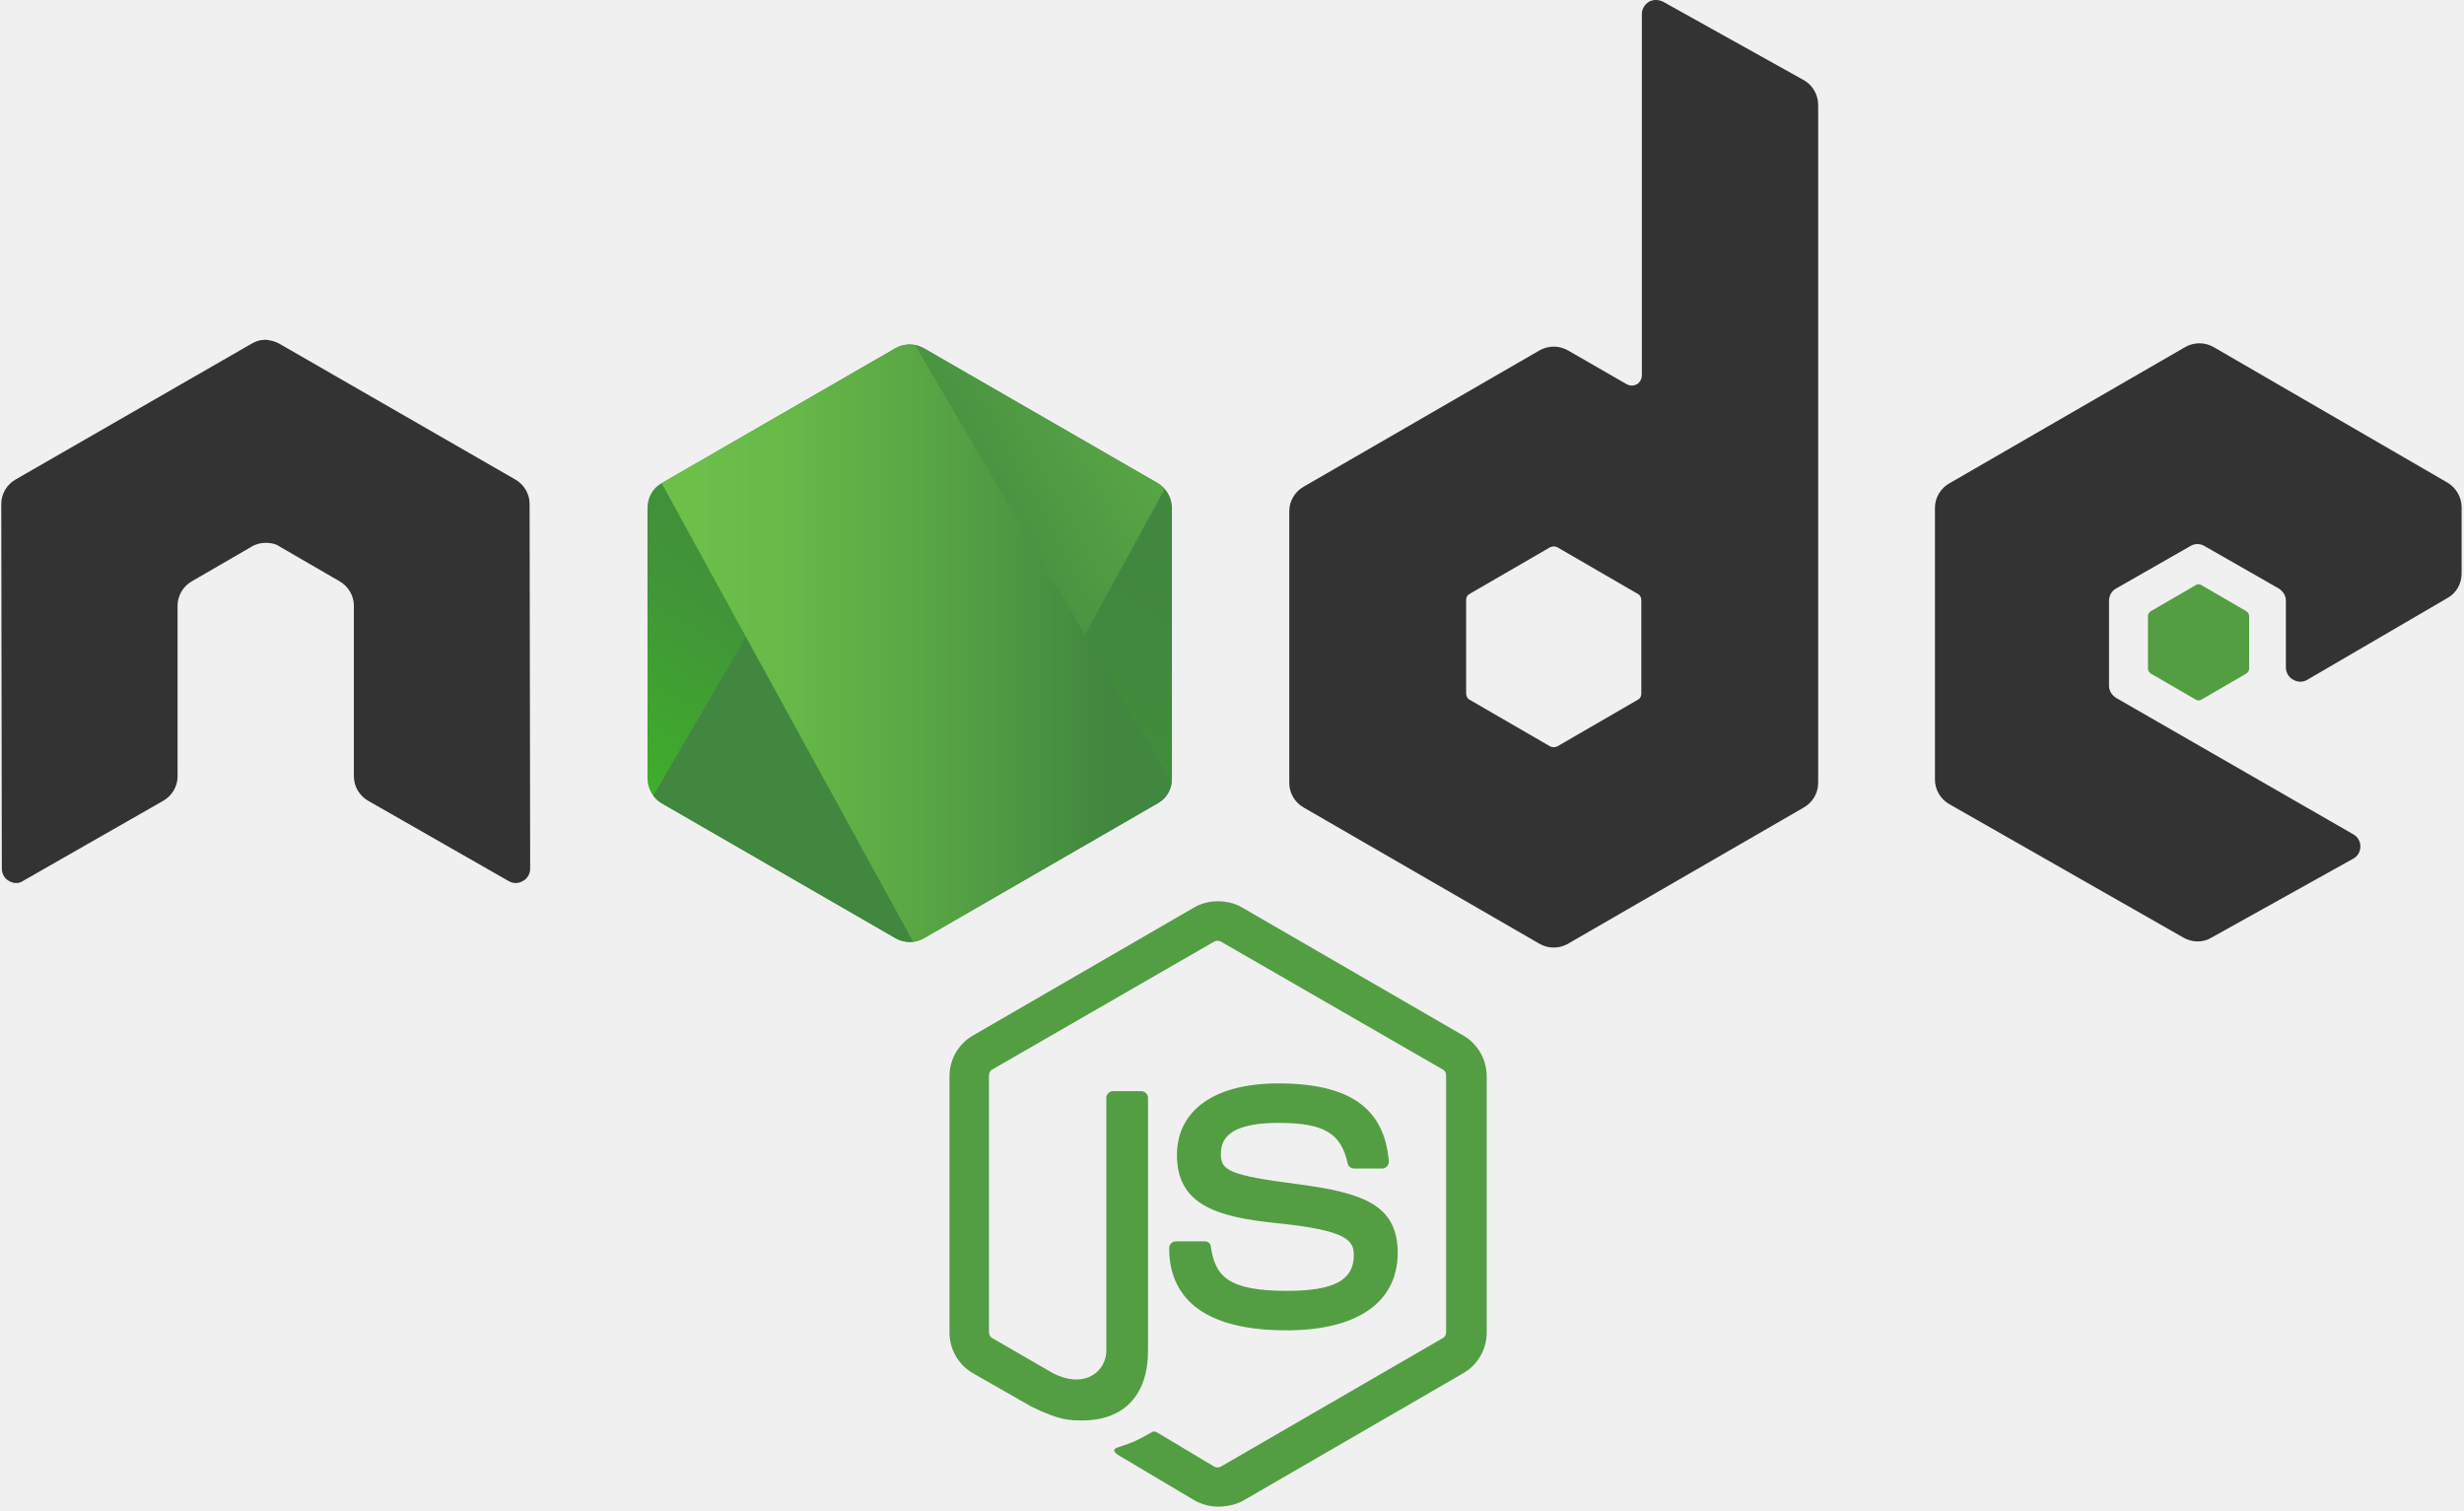
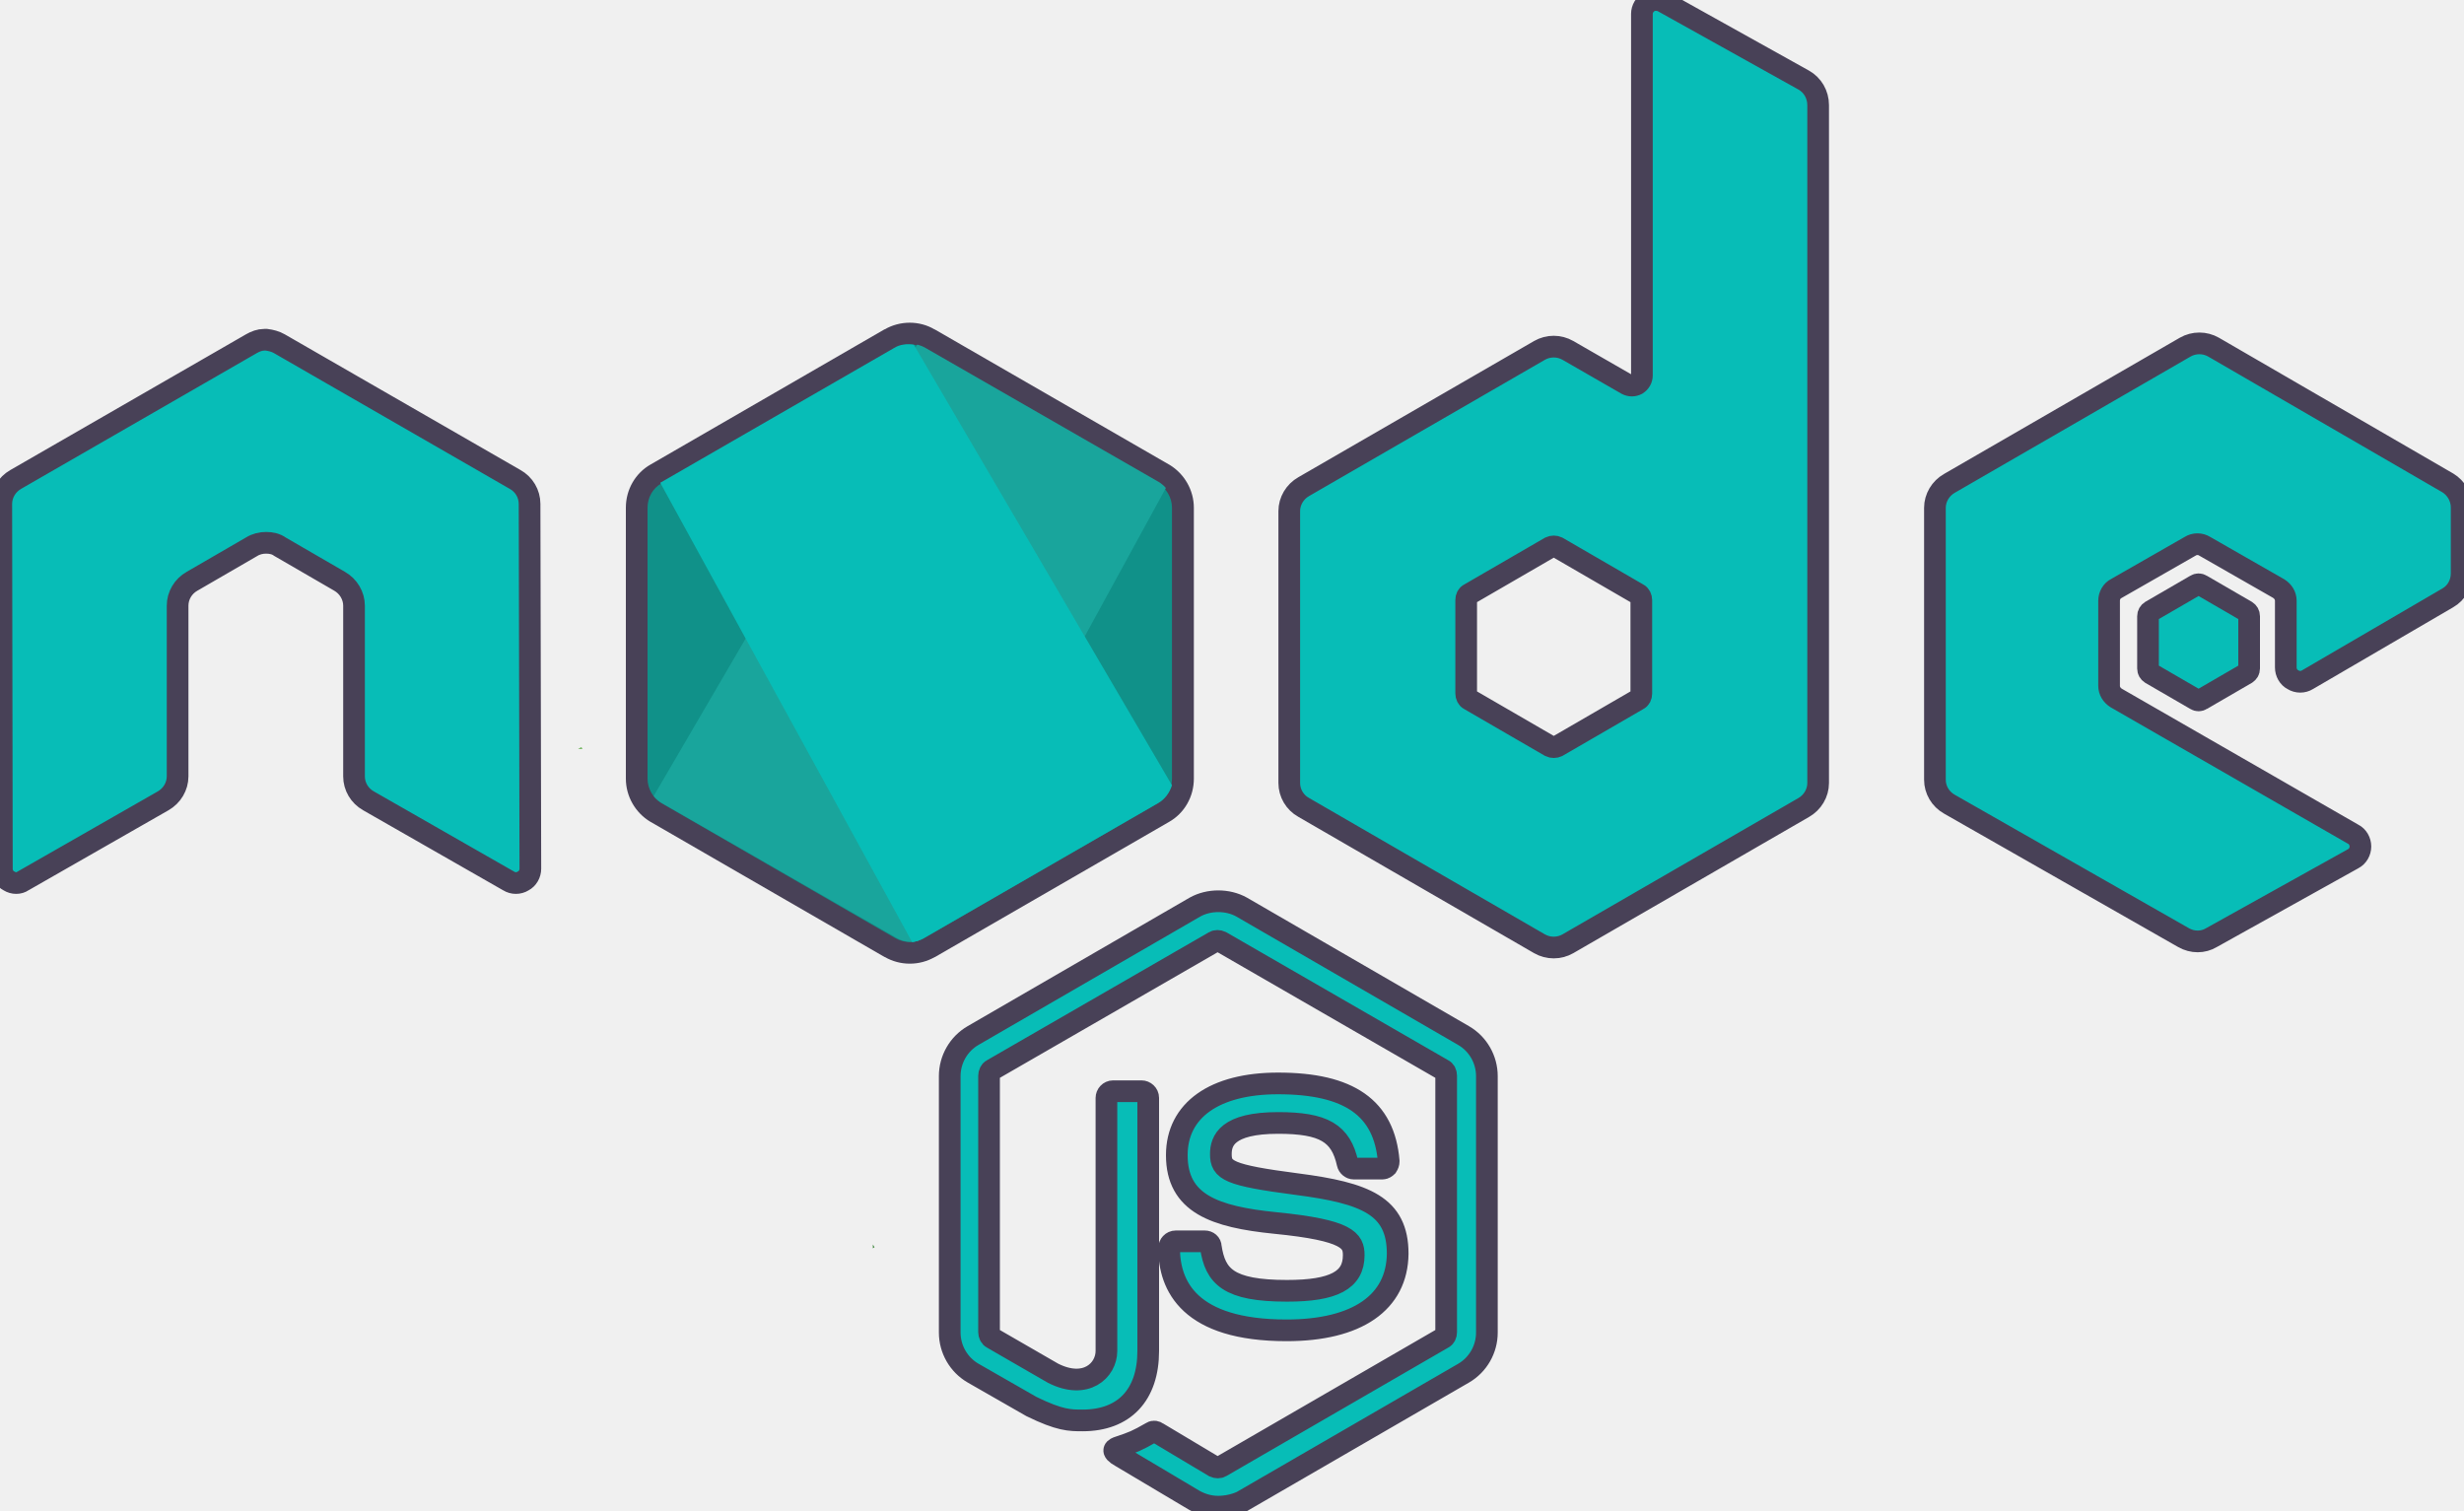
- <svg xmlns="http://www.w3.org/2000/svg" xmlns:xlink="http://www.w3.org/1999/xlink" width="2500" height="1533" preserveAspectRatio="xMidYMid" viewBox="0 0 512 314">
-   <defs>
-     <linearGradient id="b" x1="68.188%" x2="27.823%" y1="17.487%" y2="89.755%">
-       <stop offset="0%" stop-color="#41873F" />
-       <stop offset="32.88%" stop-color="#418B3D" />
-       <stop offset="63.52%" stop-color="#419637" />
-       <stop offset="93.19%" stop-color="#3FA92D" />
-       <stop offset="100%" stop-color="#3FAE2A" />
-     </linearGradient>
-     <linearGradient id="d" x1="43.277%" x2="159.245%" y1="55.169%" y2="-18.306%">
-       <stop offset="13.76%" stop-color="#41873F" />
-       <stop offset="40.32%" stop-color="#54A044" />
-       <stop offset="71.36%" stop-color="#66B848" />
-       <stop offset="90.81%" stop-color="#6CC04A" />
-     </linearGradient>
-     <linearGradient id="e" x1="-4413.77%" x2="5327.93%" y1="13.43%" y2="13.43%">
-       <stop offset="9.192%" stop-color="#6CC04A" />
-       <stop offset="28.64%" stop-color="#66B848" />
-       <stop offset="59.68%" stop-color="#54A044" />
-       <stop offset="86.24%" stop-color="#41873F" />
-     </linearGradient>
-     <linearGradient id="f" x1="-4.389%" x2="101.499%" y1="49.997%" y2="49.997%">
-       <stop offset="9.192%" stop-color="#6CC04A" />
-       <stop offset="28.64%" stop-color="#66B848" />
-       <stop offset="59.68%" stop-color="#54A044" />
-       <stop offset="86.24%" stop-color="#41873F" />
-     </linearGradient>
-     <linearGradient id="g" x1="-9713.77%" x2="27.93%" y1="36.21%" y2="36.21%">
-       <stop offset="9.192%" stop-color="#6CC04A" />
-       <stop offset="28.64%" stop-color="#66B848" />
-       <stop offset="59.68%" stop-color="#54A044" />
-       <stop offset="86.24%" stop-color="#41873F" />
-     </linearGradient>
-     <linearGradient id="h" x1="-103.861%" x2="100.797%" y1="50.275%" y2="50.275%">
-       <stop offset="9.192%" stop-color="#6CC04A" />
-       <stop offset="28.64%" stop-color="#66B848" />
-       <stop offset="59.68%" stop-color="#54A044" />
-       <stop offset="86.24%" stop-color="#41873F" />
-     </linearGradient>
-     <linearGradient id="i" x1="130.613%" x2="4.393%" y1="-211.069%" y2="201.605%">
-       <stop offset="0%" stop-color="#41873F" />
-       <stop offset="32.88%" stop-color="#418B3D" />
-       <stop offset="63.52%" stop-color="#419637" />
-       <stop offset="93.19%" stop-color="#3FA92D" />
-       <stop offset="100%" stop-color="#3FAE2A" />
-     </linearGradient>
-     <path id="a" d="M57.903 1.85a5.957 5.957 0 0 0-5.894 0L3.352 29.933c-1.85 1.04-2.89 3.005-2.89 5.085v56.286c0 2.08 1.156 4.045 2.89 5.085l48.657 28.085a5.957 5.957 0 0 0 5.894 0l48.658-28.085c1.849-1.04 2.89-3.005 2.89-5.085V35.019c0-2.08-1.157-4.045-2.89-5.085L57.903 1.85z" />
-   </defs>
-   <g fill="none">
-     <path fill="#539E43" d="M253.11 313.094c-1.733 0-3.351-.462-4.854-1.271l-15.371-9.13c-2.312-1.272-1.156-1.734-.462-1.965 3.12-1.04 3.698-1.272 6.934-3.12.347-.232.81-.116 1.156.115l11.789 7.05c.462.231 1.04.231 1.386 0l46.115-26.698c.462-.231.694-.694.694-1.271v-53.28c0-.579-.232-1.04-.694-1.272l-46.115-26.582c-.462-.232-1.04-.232-1.386 0l-46.115 26.582c-.462.231-.694.809-.694 1.271v53.28c0 .463.232 1.04.694 1.272l12.598 7.281c6.819 3.467 11.095-.578 11.095-4.623v-52.587c0-.693.578-1.387 1.387-1.387h5.894c.694 0 1.387.578 1.387 1.387v52.587c0 9.13-4.97 14.447-13.638 14.447-2.658 0-4.738 0-10.633-2.89l-12.135-6.934c-3.005-1.733-4.854-4.97-4.854-8.437v-53.28c0-3.467 1.849-6.704 4.854-8.437l46.114-26.698c2.89-1.618 6.82-1.618 9.709 0l46.114 26.698c3.005 1.733 4.855 4.97 4.855 8.437v53.28c0 3.467-1.85 6.704-4.855 8.437l-46.114 26.698c-1.503.694-3.236 1.04-4.854 1.04zm14.216-36.637c-20.225 0-24.386-9.246-24.386-17.105 0-.694.578-1.387 1.387-1.387h6.01c.693 0 1.271.462 1.271 1.156.925 6.125 3.583 9.13 15.834 9.13 9.708 0 13.87-2.196 13.87-7.397 0-3.005-1.157-5.2-16.297-6.703-12.598-1.272-20.457-4.045-20.457-14.1 0-9.362 7.86-14.91 21.035-14.91 14.793 0 22.075 5.086 23 16.18 0 .348-.116.694-.347 1.041-.232.231-.578.462-.925.462h-6.01c-.578 0-1.156-.462-1.271-1.04-1.387-6.356-4.97-8.437-14.447-8.437-10.633 0-11.905 3.699-11.905 6.472 0 3.352 1.503 4.392 15.834 6.241 14.216 1.85 20.92 4.508 20.92 14.447-.116 10.171-8.437 15.95-23.116 15.95z" />
-     <path fill="#333" d="M110.028 104.712c0-2.08-1.156-4.046-3.005-5.086l-49.004-28.2c-.81-.463-1.734-.694-2.658-.81h-.463c-.924 0-1.849.347-2.658.81l-49.004 28.2c-1.85 1.04-3.005 3.005-3.005 5.086l.116 75.817c0 1.04.578 2.08 1.502 2.543.925.578 2.08.578 2.89 0l29.125-16.643c1.849-1.04 3.005-3.005 3.005-5.085v-35.482c0-2.08 1.155-4.045 3.005-5.085l12.366-7.166c.925-.578 1.965-.81 3.005-.81 1.04 0 2.08.232 2.89.81l12.366 7.166c1.85 1.04 3.005 3.004 3.005 5.085v35.482c0 2.08 1.156 4.045 3.005 5.085l29.125 16.643c.925.578 2.08.578 3.005 0 .925-.463 1.503-1.503 1.503-2.543l-.116-75.817zM345.571.347c-.924-.463-2.08-.463-2.89 0-.924.578-1.502 1.502-1.502 2.542v75.125c0 .693-.346 1.386-1.04 1.849-.693.346-1.387.346-2.08 0l-12.251-7.05a5.957 5.957 0 0 0-5.895 0l-49.004 28.316c-1.849 1.04-3.005 3.005-3.005 5.085v56.516c0 2.08 1.156 4.046 3.005 5.086l49.004 28.316a5.957 5.957 0 0 0 5.895 0l49.004-28.316c1.849-1.04 3.005-3.005 3.005-5.086V21.844c0-2.196-1.156-4.16-3.005-5.201L345.572.347zm-4.507 143.776c0 .578-.231 1.04-.694 1.271l-16.758 9.708a1.714 1.714 0 0 1-1.503 0l-16.758-9.708c-.463-.231-.694-.809-.694-1.271v-19.417c0-.578.231-1.04.694-1.271l16.758-9.709a1.714 1.714 0 0 1 1.503 0l16.758 9.709c.463.23.694.809.694 1.271v19.417zM508.648 124.244c1.85-1.04 2.89-3.005 2.89-5.086v-13.753c0-2.08-1.156-4.045-2.89-5.085l-48.657-28.2a5.957 5.957 0 0 0-5.894 0l-49.004 28.315c-1.85 1.04-3.005 3.005-3.005 5.086v56.516c0 2.08 1.155 4.045 3.005 5.085l48.657 27.738c1.85 1.04 4.045 1.04 5.779 0L489 178.45c.925-.463 1.503-1.503 1.503-2.543 0-1.04-.578-2.08-1.503-2.543l-49.235-28.316c-.924-.577-1.502-1.502-1.502-2.542v-17.683c0-1.04.578-2.08 1.502-2.543l15.372-8.784a2.821 2.821 0 0 1 3.005 0l15.371 8.784c.925.578 1.503 1.502 1.503 2.543v13.869c0 1.04.578 2.08 1.502 2.542.925.578 2.08.578 3.005 0l29.125-16.99z" />
-     <path fill="#539E43" d="M456.293 121.586a1.05 1.05 0 0 1 1.155 0l9.362 5.432c.347.23.578.577.578 1.04v10.864c0 .462-.231.809-.578 1.04l-9.362 5.432a1.05 1.05 0 0 1-1.155 0l-9.362-5.432c-.347-.231-.578-.578-.578-1.04v-10.864c0-.463.231-.81.578-1.04l9.362-5.432z" />
-     <g transform="translate(134.068 70.501)">
-       <mask id="c" fill="#fff">
-         <use xlink:href="#a" />
-       </mask>
-       <use fill="url(#b)" xlink:href="#a" />
-       <g mask="url(#c)">
-         <path d="M51.893 1.85L3.121 29.933C1.27 30.974 0 32.94 0 35.02v56.286c0 1.387.578 2.658 1.502 3.698L56.285 1.156c-1.387-.231-3.005-.116-4.392.693zM56.632 125.053c.462-.116.925-.347 1.387-.578l48.773-28.085c1.85-1.04 3.005-3.005 3.005-5.085V35.019c0-1.502-.694-3.005-1.734-4.045l-51.43 94.079z" />
-         <path fill="url(#d)" d="M106.676 29.934L57.788 1.85a8.025 8.025 0 0 0-1.503-.578L1.502 95.12a6.082 6.082 0 0 0 1.619 1.387l48.888 28.085c1.387.809 3.005 1.04 4.507.577l51.432-94.078c-.347-.462-.81-.81-1.272-1.156z" />
-       </g>
-       <g mask="url(#c)">
-         <path d="M109.797 91.305V35.019c0-2.08-1.271-4.045-3.12-5.085L57.786 1.85a5.106 5.106 0 0 0-1.848-.693l53.511 91.42c.231-.347.347-.809.347-1.271zM3.12 29.934C1.272 30.974 0 32.94 0 35.02v56.286c0 2.08 1.387 4.045 3.12 5.085l48.889 28.085c1.156.693 2.427.925 3.814.693L3.467 29.818l-.346.116z" />
-         <path fill="url(#e)" fill-rule="evenodd" d="M50.391.809l-.693.347h.924l-.231-.347z" transform="translate(0 -9.246)" />
-         <path fill="url(#f)" fill-rule="evenodd" d="M106.792 105.636c1.387-.809 2.427-2.196 2.89-3.698L56.053 10.402c-1.387-.231-2.89-.116-4.16.693L3.351 39.065l52.355 95.465a8.057 8.057 0 0 0 2.196-.693l48.889-28.2z" transform="translate(0 -9.246)" />
-         <path fill="url(#g)" fill-rule="evenodd" d="M111.3 104.712l-.347-.578v.809l.346-.231z" transform="translate(0 -9.246)" />
-         <path fill="url(#h)" fill-rule="evenodd" d="M106.792 105.636l-48.773 28.085a6.973 6.973 0 0 1-2.196.693l.925 1.734 54.089-31.32v-.694l-1.387-2.312c-.231 1.618-1.271 3.005-2.658 3.814z" transform="translate(0 -9.246)" />
-         <path fill="url(#i)" fill-rule="evenodd" d="M106.792 105.636l-48.773 28.085a6.973 6.973 0 0 1-2.196.693l.925 1.734 54.089-31.32v-.694l-1.387-2.312c-.231 1.618-1.271 3.005-2.658 3.814z" transform="translate(0 -9.246)" />
-       </g>
+ <svg xmlns="http://www.w3.org/2000/svg" version="1.1" id="Layer_1" x="0px" y="0px" viewBox="0 0 2500 1533" style="enable-background:new 0 0 2500 1533;" xml:space="preserve">
+   <style type="text/css">
+ 	.st0{fill:#07BDB7;stroke:#484157;stroke-width:22;stroke-miterlimit:10;}
+ 	.st1{fill:#109189;}
+ 	.st2{fill:#484157;}
+ 	.st3{fill:none;}
+ 	.st4{fill:#19A59C;}
+ 	.st5{fill-rule:evenodd;clip-rule:evenodd;fill:url(#SVGID_1_);}
+ 	.st6{fill-rule:evenodd;clip-rule:evenodd;fill:#07BDB7;}
+ 	.st7{fill-rule:evenodd;clip-rule:evenodd;fill:url(#SVGID_00000135650107554715049870000016854506976078481593_);}
+ </style>
+   <path class="st0" d="M1235.9,1528.6c-8.5,0-16.4-2.3-23.7-6.2l-75-44.6c-11.3-6.2-5.6-8.5-2.3-9.6c15.2-5.1,18.1-6.2,33.9-15.2  c1.7-1.1,4-0.6,5.6,0.6l57.6,34.4c2.3,1.1,5.1,1.1,6.8,0l225.1-130.3c2.3-1.1,3.4-3.4,3.4-6.2v-260.1c0-2.8-1.1-5.1-3.4-6.2  l-225.1-129.8c-2.3-1.1-5.1-1.1-6.8,0l-225.1,129.8c-2.3,1.1-3.4,3.9-3.4,6.2v260.1c0,2.3,1.1,5.1,3.4,6.2l61.5,35.5  c33.3,16.9,54.2-2.8,54.2-22.6v-256.7c0-3.4,2.8-6.8,6.8-6.8h28.8c3.4,0,6.8,2.8,6.8,6.8v256.7c0,44.6-24.3,70.5-66.6,70.5  c-13,0-23.1,0-51.9-14.1l-59.2-33.9c-14.7-8.5-23.7-24.3-23.7-41.2v-260.1c0-16.9,9-32.7,23.7-41.2l225.1-130.3  c14.1-7.9,33.3-7.9,47.4,0l225.1,130.3c14.7,8.5,23.7,24.3,23.7,41.2V1352c0,16.9-9,32.7-23.7,41.2l-225.1,130.3  C1252.3,1526.9,1243.8,1528.6,1235.9,1528.6L1235.9,1528.6z M1305.3,1349.7c-98.7,0-119.1-45.1-119.1-83.5c0-3.4,2.8-6.8,6.8-6.8  h29.3c3.4,0,6.2,2.3,6.2,5.6c4.5,29.9,17.5,44.6,77.3,44.6c47.4,0,67.7-10.7,67.7-36.1c0-14.7-5.6-25.4-79.6-32.7  c-61.5-6.2-99.9-19.7-99.9-68.8c0-45.7,38.4-72.8,102.7-72.8c72.2,0,107.8,24.8,112.3,79c0,1.7-0.6,3.4-1.7,5.1  c-1.1,1.1-2.8,2.3-4.5,2.3h-29.3c-2.8,0-5.6-2.3-6.2-5.1c-6.8-31-24.3-41.2-70.5-41.2c-51.9,0-58.1,18.1-58.1,31.6  c0,16.4,7.3,21.4,77.3,30.5c69.4,9,102.1,22,102.1,70.5C1417.6,1321.5,1377,1349.7,1305.3,1349.7z" />
+   <path class="st0" d="M537.3,511.2c0-10.2-5.6-19.8-14.7-24.8L283.4,348.7c-4-2.3-8.5-3.4-13-4h-2.3c-4.5,0-9,1.7-13,4L16,486.4  c-9,5.1-14.7,14.7-14.7,24.8l0.6,370.2c0,5.1,2.8,10.2,7.3,12.4c4.5,2.8,10.2,2.8,14.1,0l142.2-81.3c9-5.1,14.7-14.7,14.7-24.8  V614.5c0-10.2,5.6-19.7,14.7-24.8l60.4-35c4.5-2.8,9.6-4,14.7-4s10.2,1.1,14.1,4l60.4,35c9,5.1,14.7,14.7,14.7,24.8v173.2  c0,10.2,5.6,19.7,14.7,24.8l142.2,81.3c4.5,2.8,10.2,2.8,14.7,0c4.5-2.3,7.3-7.3,7.3-12.4L537.3,511.2L537.3,511.2z M1687.3,1.7  c-4.5-2.3-10.2-2.3-14.1,0c-4.5,2.8-7.3,7.3-7.3,12.4v366.8c0,3.4-1.7,6.8-5.1,9c-3.4,1.7-6.8,1.7-10.2,0l-59.8-34.4  c-8.9-5.1-19.9-5.1-28.8,0l-239.2,138.2c-9,5.1-14.7,14.7-14.7,24.8v275.9c0,10.2,5.6,19.8,14.7,24.8L1562,957.5  c8.9,5.1,19.9,5.1,28.8,0l239.2-138.2c9-5.1,14.7-14.7,14.7-24.8V106.6c0-10.7-5.6-20.3-14.7-25.4L1687.3,1.7L1687.3,1.7z   M1665.3,703.6c0,2.8-1.1,5.1-3.4,6.2l-81.8,47.4c-2.3,1.1-5,1.1-7.3,0l-81.8-47.4c-2.3-1.1-3.4-3.9-3.4-6.2v-94.8  c0-2.8,1.1-5.1,3.4-6.2l81.8-47.4c2.3-1.1,5-1.1,7.3,0l81.8,47.4c2.3,1.1,3.4,3.9,3.4,6.2V703.6L1665.3,703.6z M2483.5,606.6  c9-5.1,14.1-14.7,14.1-24.8v-67.1c0-10.2-5.6-19.7-14.1-24.8l-237.6-137.7c-8.9-5.1-19.9-5.1-28.8,0l-239.2,138.2  c-9,5.1-14.7,14.7-14.7,24.8v275.9c0,10.2,5.6,19.7,14.7,24.8l237.6,135.4c9,5.1,19.7,5.1,28.2,0l143.9-80.1  c4.5-2.3,7.3-7.3,7.3-12.4c0-5.1-2.8-10.2-7.3-12.4l-240.4-138.2c-4.5-2.8-7.3-7.3-7.3-12.4v-86.3c0-5.1,2.8-10.2,7.3-12.4l75-42.9  c4.5-2.8,10.2-2.8,14.7,0l75,42.9c4.5,2.8,7.3,7.3,7.3,12.4v67.7c0,5.1,2.8,10.2,7.3,12.4c4.5,2.8,10.2,2.8,14.7,0L2483.5,606.6  L2483.5,606.6z" />
+   <path class="st0" d="M2227.9,593.6c1.7-1.1,3.9-1.1,5.6,0l45.7,26.5c1.7,1.1,2.8,2.8,2.8,5.1v53c0,2.3-1.1,3.9-2.8,5.1l-45.7,26.5  c-1.7,1.1-3.9,1.1-5.6,0l-45.7-26.5c-1.7-1.1-2.8-2.8-2.8-5.1v-53c0-2.3,1.1-4,2.8-5.1L2227.9,593.6z" />
+   <g>
+     <g id="a_00000139274101427150121780000006386296658706758551_">
+       <path class="st1" d="M923,966.7c-6.9,0-13.8-1.8-19.8-5.2L665.4,824.2c-12-7.2-19.5-20.3-19.5-34.3V515.2    c0-14.4,7.5-27.5,19.7-34.4l237.5-137.1c6.1-3.5,12.9-5.3,19.9-5.3c6.9,0,13.8,1.8,19.8,5.2l237.8,137.2    c12,7.2,19.4,20.3,19.4,34.3V790c0,14.4-7.5,27.5-19.7,34.4L942.9,961.4C936.8,964.9,930,966.7,923,966.7z" />
+       <path class="st2" d="M923,349.4c5,0,9.9,1.3,14.4,3.8L1175,490.3c8.5,5.1,14.1,14.7,14.1,24.8V790c0,10.2-5.1,19.7-14.1,24.8    L937.4,951.9c-4.5,2.5-9.4,3.8-14.4,3.8s-9.9-1.3-14.4-3.8L671.1,814.8c-8.5-5.1-14.1-14.7-14.1-24.8V515.2    c0-10.2,5.1-19.7,14.1-24.8l237.6-137.1C913.1,350.7,918,349.4,923,349.4 M923,327.4c-8.8,0-17.6,2.3-25.3,6.7l-0.1,0l-0.1,0    L660.2,471.2c-15.6,8.8-25.2,25.6-25.2,43.9V790c0,17.8,9.5,34.5,24.8,43.7l0.2,0.1l0.2,0.1L897.6,971l0.1,0l0.1,0    c7.7,4.4,16.4,6.7,25.3,6.7s17.6-2.3,25.3-6.7l0.1,0l0.1,0l237.5-137.1c15.6-8.8,25.2-25.6,25.2-43.9V515.2    c0-17.8-9.5-34.5-24.8-43.7l-0.2-0.1l-0.2-0.1L948.4,334.2l-0.1,0l-0.1,0C940.6,329.7,931.9,327.4,923,327.4L923,327.4z" />
    </g>
  </g>
+   <path class="st3" d="M523.2,843.8L285.1,980.9c-9,5.1-15.2,14.7-15.2,24.8v274.8c0,6.8,2.8,13,7.3,18.1l267.5-458.2  C537.9,839.3,530,839.8,523.2,843.8L523.2,843.8z M546.4,1445.3c2.3-0.6,4.5-1.7,6.8-2.8l238.1-137.1c9-5.1,14.7-14.7,14.7-24.8  v-274.8c0-7.3-3.4-14.7-8.5-19.7L546.4,1445.3L546.4,1445.3z" />
+   <path class="st4" d="M1176.6,489.5L938,352.4c-2.3-1.2-4.8-2.1-7.3-2.8L663.2,807.7c2.2,2.7,4.9,5,7.9,6.8l238.7,137.1  c6.8,3.9,14.7,5.1,22,2.8l251.1-459.3C1181.2,492.9,1178.9,491.2,1176.6,489.5L1176.6,489.5z" />
+   <path class="st3" d="M880,1245V970.2c0-10.2-6.2-19.7-15.2-24.8L626,808.3c-2.8-1.7-5.8-2.9-9-3.4l261.2,446.3  C879.4,1249.6,879.9,1247.3,880,1245L880,1245z M359.1,945.4c-9,5.1-15.2,14.7-15.2,24.8V1245c0,10.2,6.8,19.7,15.2,24.8L597.8,1407  c5.6,3.4,11.8,4.5,18.6,3.4L360.8,944.8L359.1,945.4L359.1,945.4z" />
+   <linearGradient id="SVGID_1_" gradientUnits="userSpaceOnUse" x1="112.68" y1="1171.872" x2="210.097" y2="1171.872" gradientTransform="matrix(4.5111 0 0 -1.6941 -120.8831 2744.21)">
+     <stop offset="9.192000e-02" style="stop-color:#6CC04A" />
+     <stop offset="0.286" style="stop-color:#66B848" />
+     <stop offset="0.597" style="stop-color:#54A044" />
+     <stop offset="0.862" style="stop-color:#41873F" />
+   </linearGradient>
+   <path class="st5" d="M589.9,758.1l-3.4,1.7h4.5L589.9,758.1z" />
+   <path class="st6" d="M1175,814.8c6.8-3.9,11.8-10.7,14.1-18.1L927.2,349.8c-6.8-1.1-14.1-0.6-20.3,3.4l-237,136.6l255.6,466.1  c3.7-0.6,7.3-1.7,10.7-3.4L1175,814.8L1175,814.8z" />
+   <linearGradient id="SVGID_00000055695983166921527260000010323481543439615629_" gradientUnits="userSpaceOnUse" x1="-161.778" y1="1248.755" x2="-64.361" y2="1248.755" gradientTransform="matrix(1.6941 0 0 -3.9497 995.1062 6196.666)">
+     <stop offset="9.192000e-02" style="stop-color:#6CC04A" />
+     <stop offset="0.286" style="stop-color:#66B848" />
+     <stop offset="0.597" style="stop-color:#54A044" />
+     <stop offset="0.862" style="stop-color:#41873F" />
+   </linearGradient>
+   <path style="fill-rule:evenodd;clip-rule:evenodd;fill:url(#SVGID_00000055695983166921527260000010323481543439615629_);" d="  M887.3,1265.4l-1.7-2.8v3.9L887.3,1265.4L887.3,1265.4z" />
</svg>
